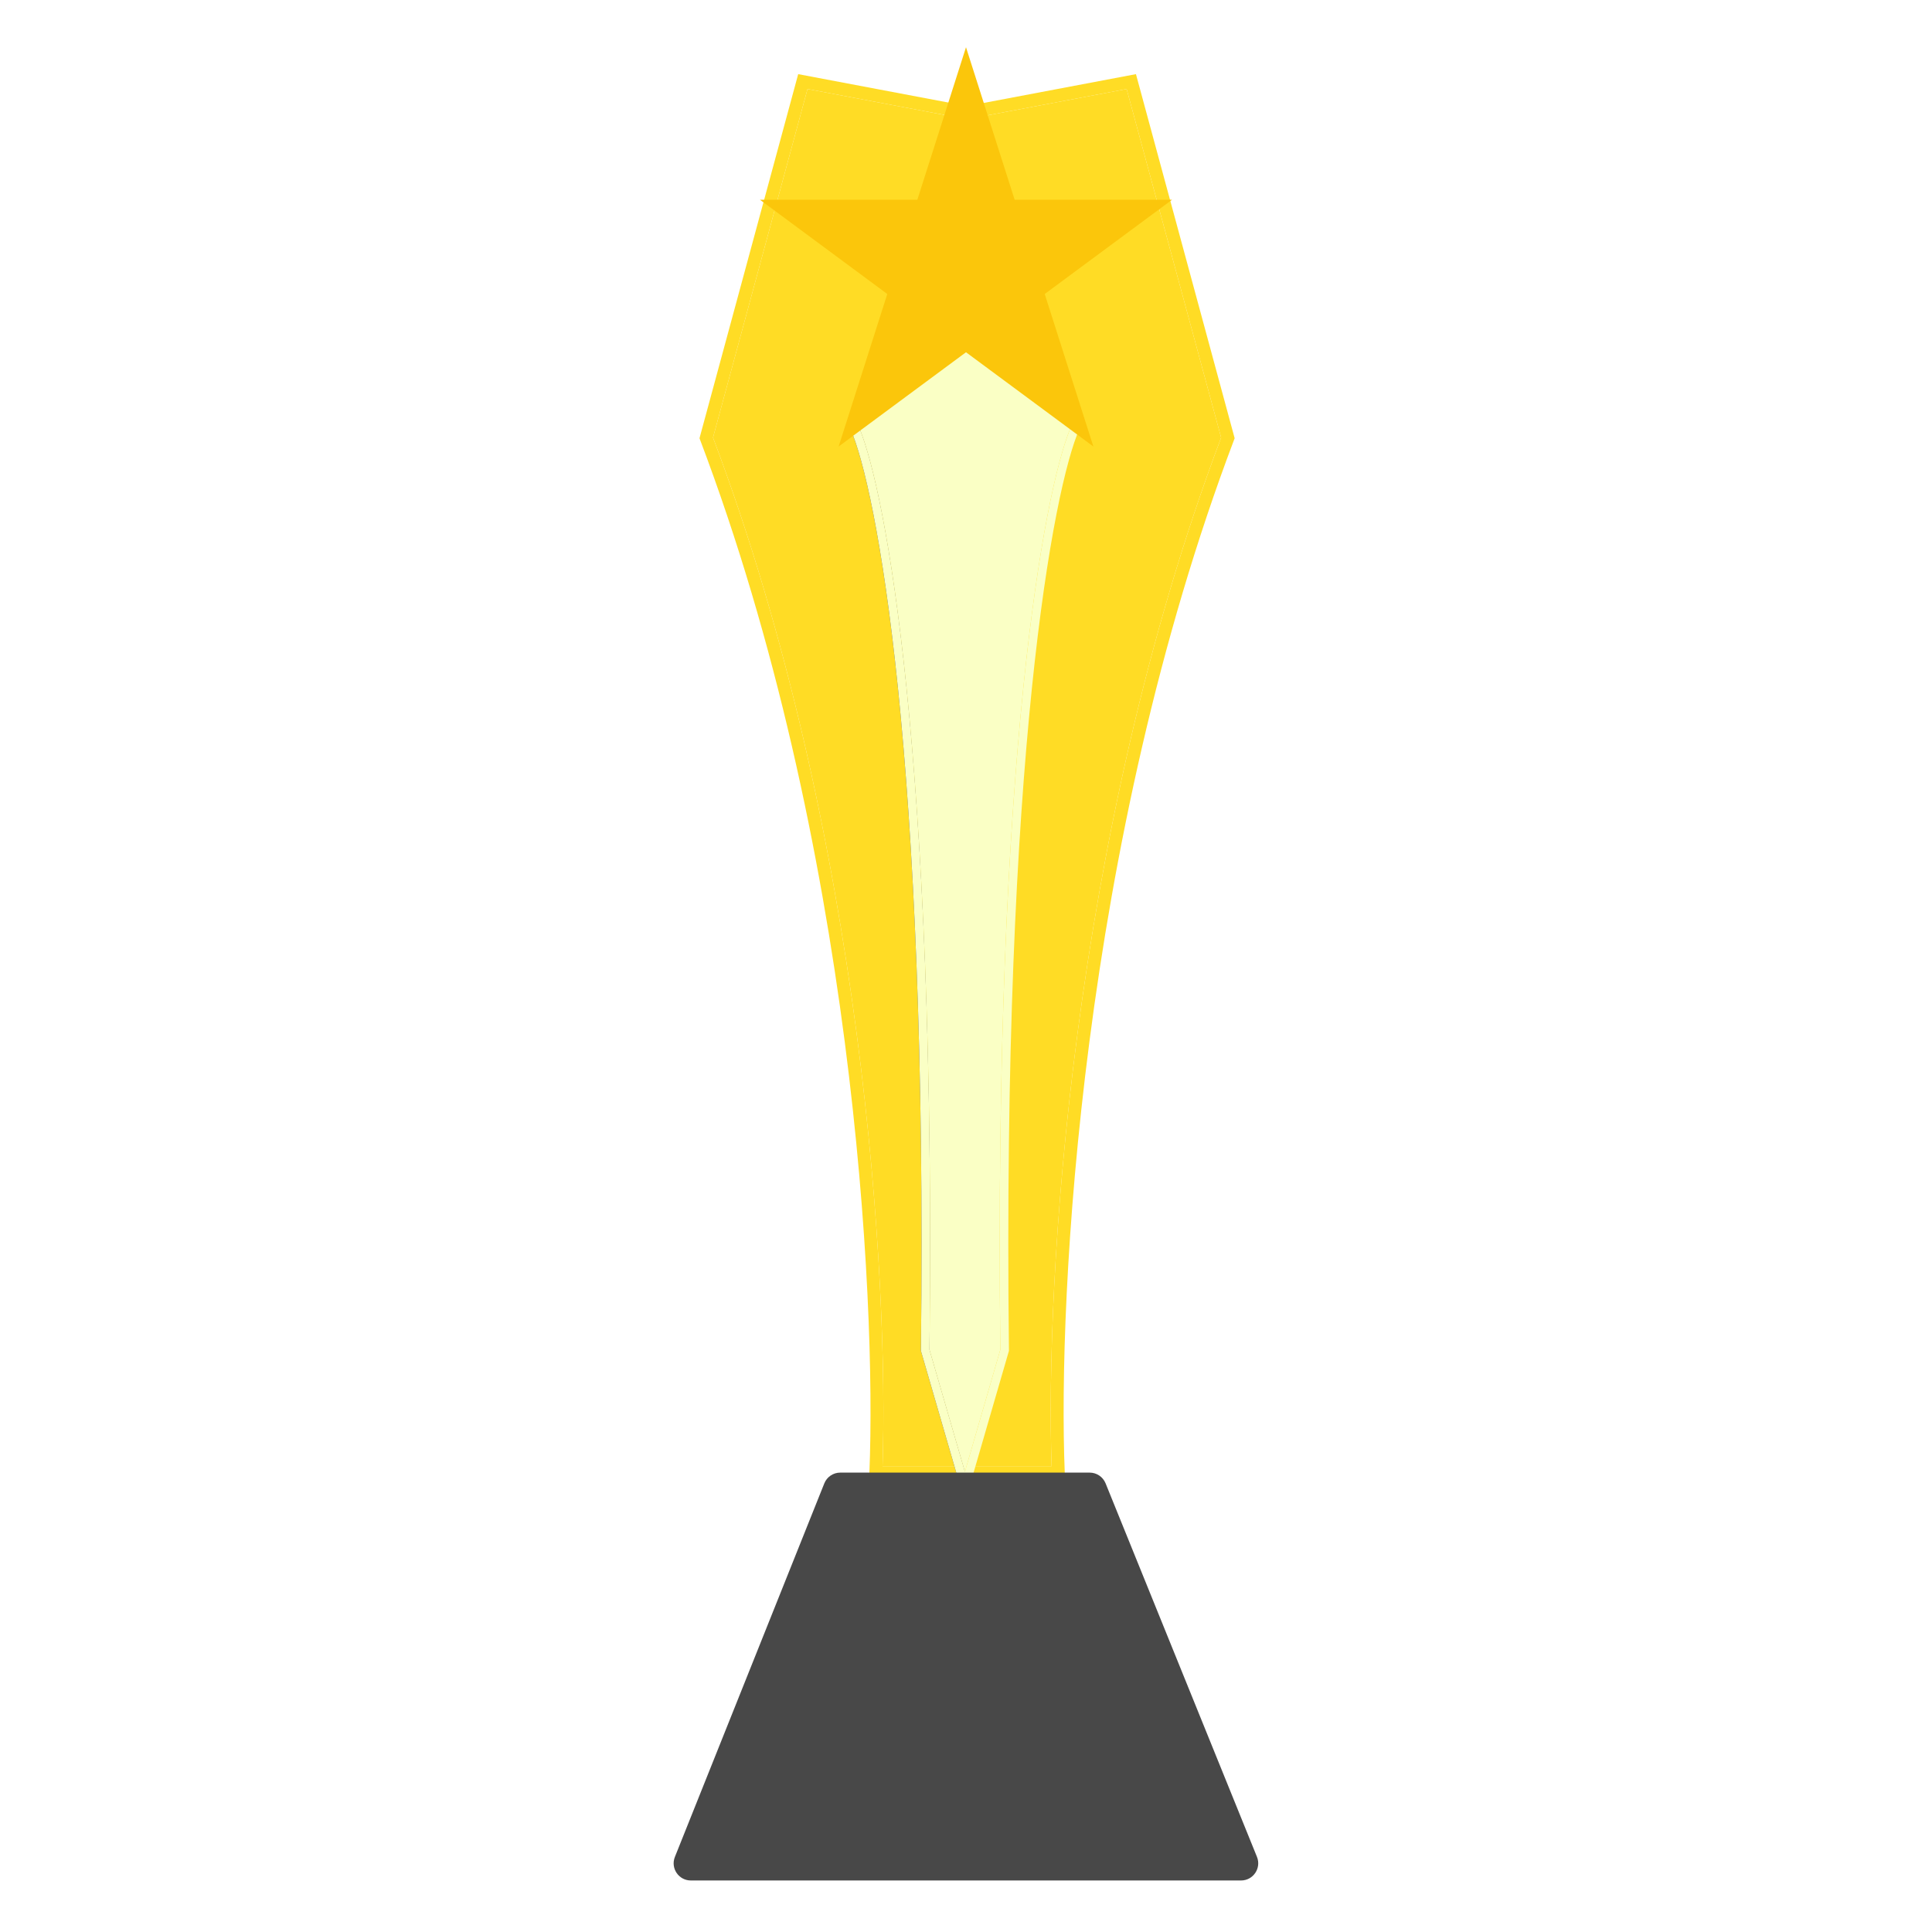
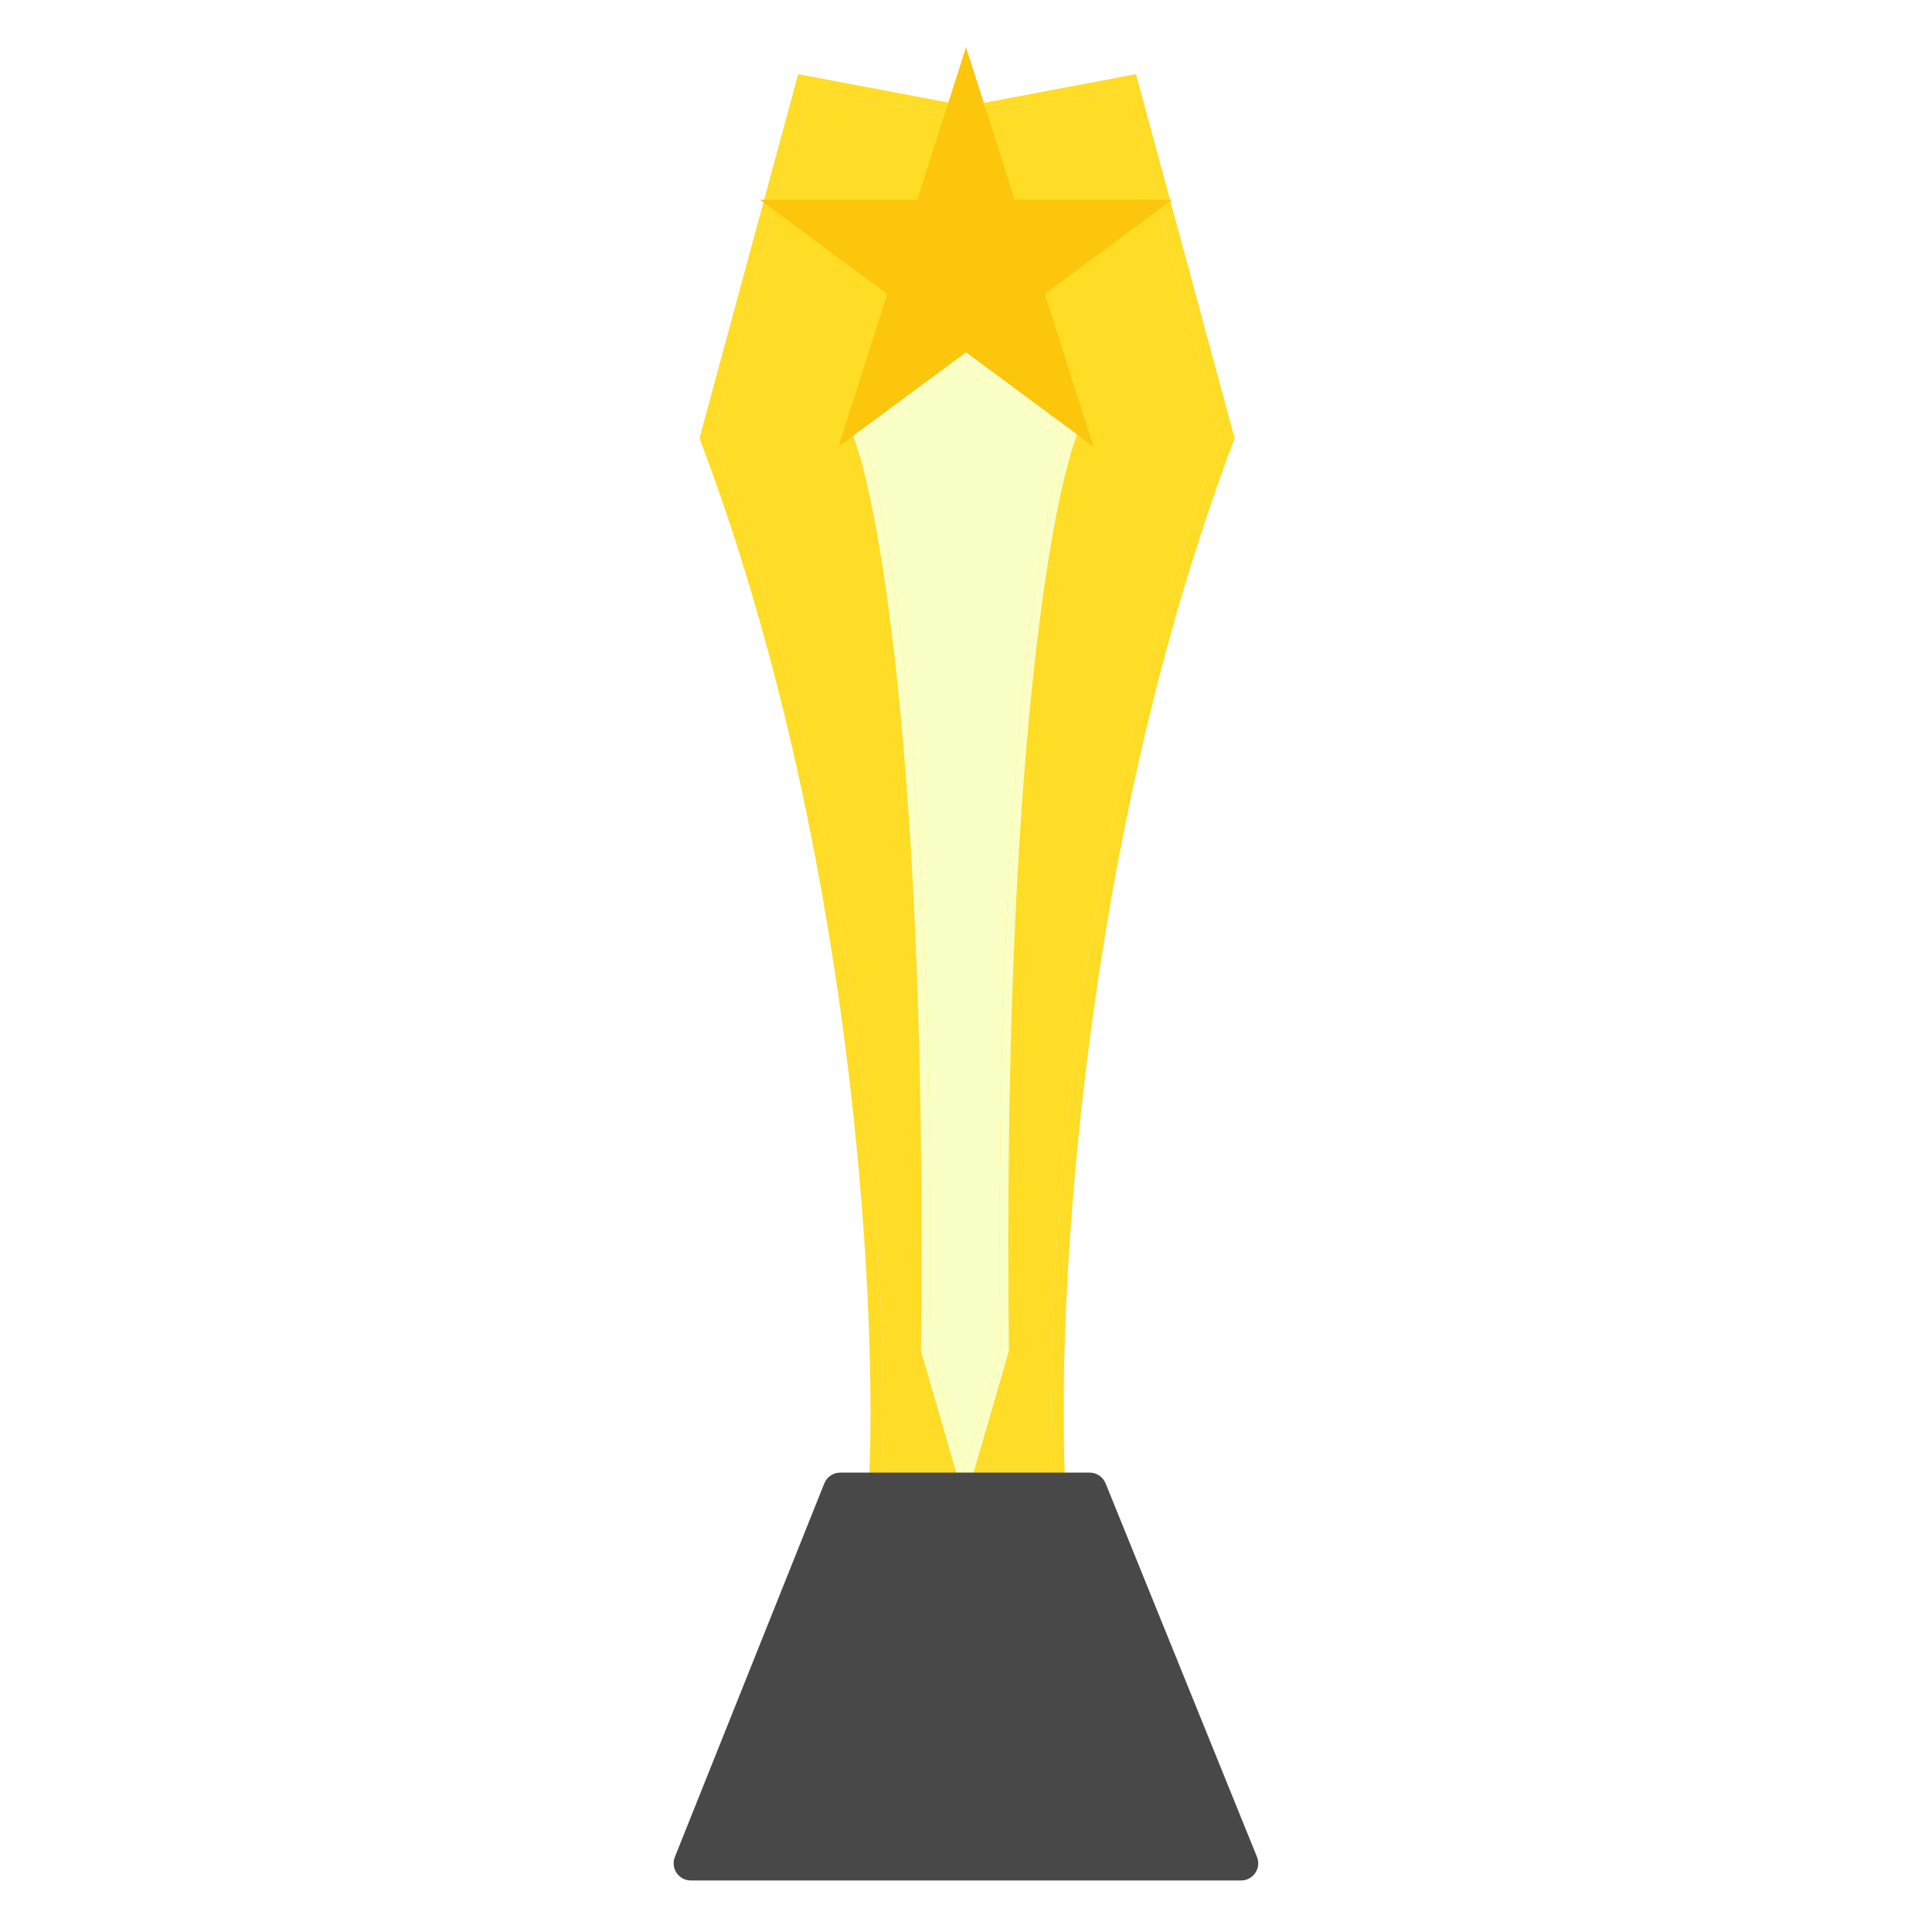
<svg xmlns="http://www.w3.org/2000/svg" width="120" height="120" viewBox="0 0 450 450" fill="none">
  <path fill-rule="evenodd" clip-rule="evenodd" d="M185.915 17.268L162.925 102.077L163.097 102.531C198.605 196.287 204.163 301.905 202.501 342.939L202.438 344.5H245.059L245.062 344.559L246.53 344.5H247.415V344.464L248.059 344.438L247.999 342.939C246.337 301.905 251.895 196.287 287.403 102.531L287.575 102.077L264.585 17.268L225.25 24.71L185.915 17.268ZM225.25 27.462L225.195 27.753L188.085 20.732L166.075 101.924C201.173 194.889 207.026 299.211 205.557 341.5H244.943C243.474 299.211 249.327 194.889 284.425 101.924L262.415 20.732L225.305 27.753L225.25 27.462Z" fill="#FFDC25" />
  <path d="M225.25 27.462L225.195 27.753L188.085 20.732L166.075 101.924C201.173 194.889 207.026 299.211 205.557 341.5H244.943C243.474 299.211 249.327 194.889 284.425 101.924L262.415 20.732L225.305 27.753L225.25 27.462Z" fill="#FFDC25" />
-   <path d="M199 99.5C205.167 113.5 217.1 176.1 215.5 314.5L224.5 345.5" stroke="#484848" stroke-width="2" stroke-linecap="round" />
  <path fill-rule="evenodd" clip-rule="evenodd" d="M225.084 69.591C224.982 69.637 224.887 69.701 224.803 69.783C224.785 69.8 224.768 69.818 224.752 69.837L197.822 99.307L198.085 99.903C201.098 106.744 205.613 125.751 209.168 160.452C212.717 195.106 215.3 245.317 214.5 314.488L214.498 314.637L223.54 345.779C223.691 346.3 224.229 346.603 224.75 346.468C225.272 346.603 225.809 346.3 225.96 345.779L235.002 314.637L235 314.488C234.2 245.317 236.783 195.106 240.332 160.452C243.887 125.751 248.402 106.744 251.415 99.903L251.67 99.325L226.267 69.859C226.252 69.84 226.235 69.821 226.217 69.803C226.137 69.72 226.044 69.653 225.945 69.604C225.674 69.469 225.356 69.466 225.084 69.591ZM225.478 72.006L200.172 99.7C203.311 107.303 207.699 126.481 211.157 160.248C214.714 194.969 217.297 245.211 216.502 314.363L224.75 342.774L232.998 314.363C232.203 245.211 234.786 194.969 238.343 160.248C241.804 126.453 246.196 107.271 249.336 99.681L225.478 72.006Z" fill="#FAFFC5" />
  <path d="M225.478 72.006L200.172 99.7C203.311 107.303 207.699 126.481 211.157 160.248C214.714 194.969 217.297 245.211 216.502 314.363L224.75 342.774L232.998 314.363C232.203 245.211 234.786 194.969 238.343 160.248C241.804 126.453 246.196 107.271 249.336 99.681L225.478 72.006Z" fill="#FAFFC5" />
  <path d="M225 11L236.331 46.523H273L243.334 68.477L254.666 104L225 82.046L195.334 104L206.666 68.477L177 46.523H213.669L225 11Z" fill="#FBC60B" />
  <path d="M191.994 345.514C192.602 343.996 194.073 343 195.708 343H253.805C255.434 343 256.9 343.988 257.512 345.498L292.77 432.498C293.836 435.127 291.901 438 289.063 438H160.908C158.078 438 156.143 435.142 157.194 432.514L191.994 345.514Z" fill="#484848" />
</svg>
